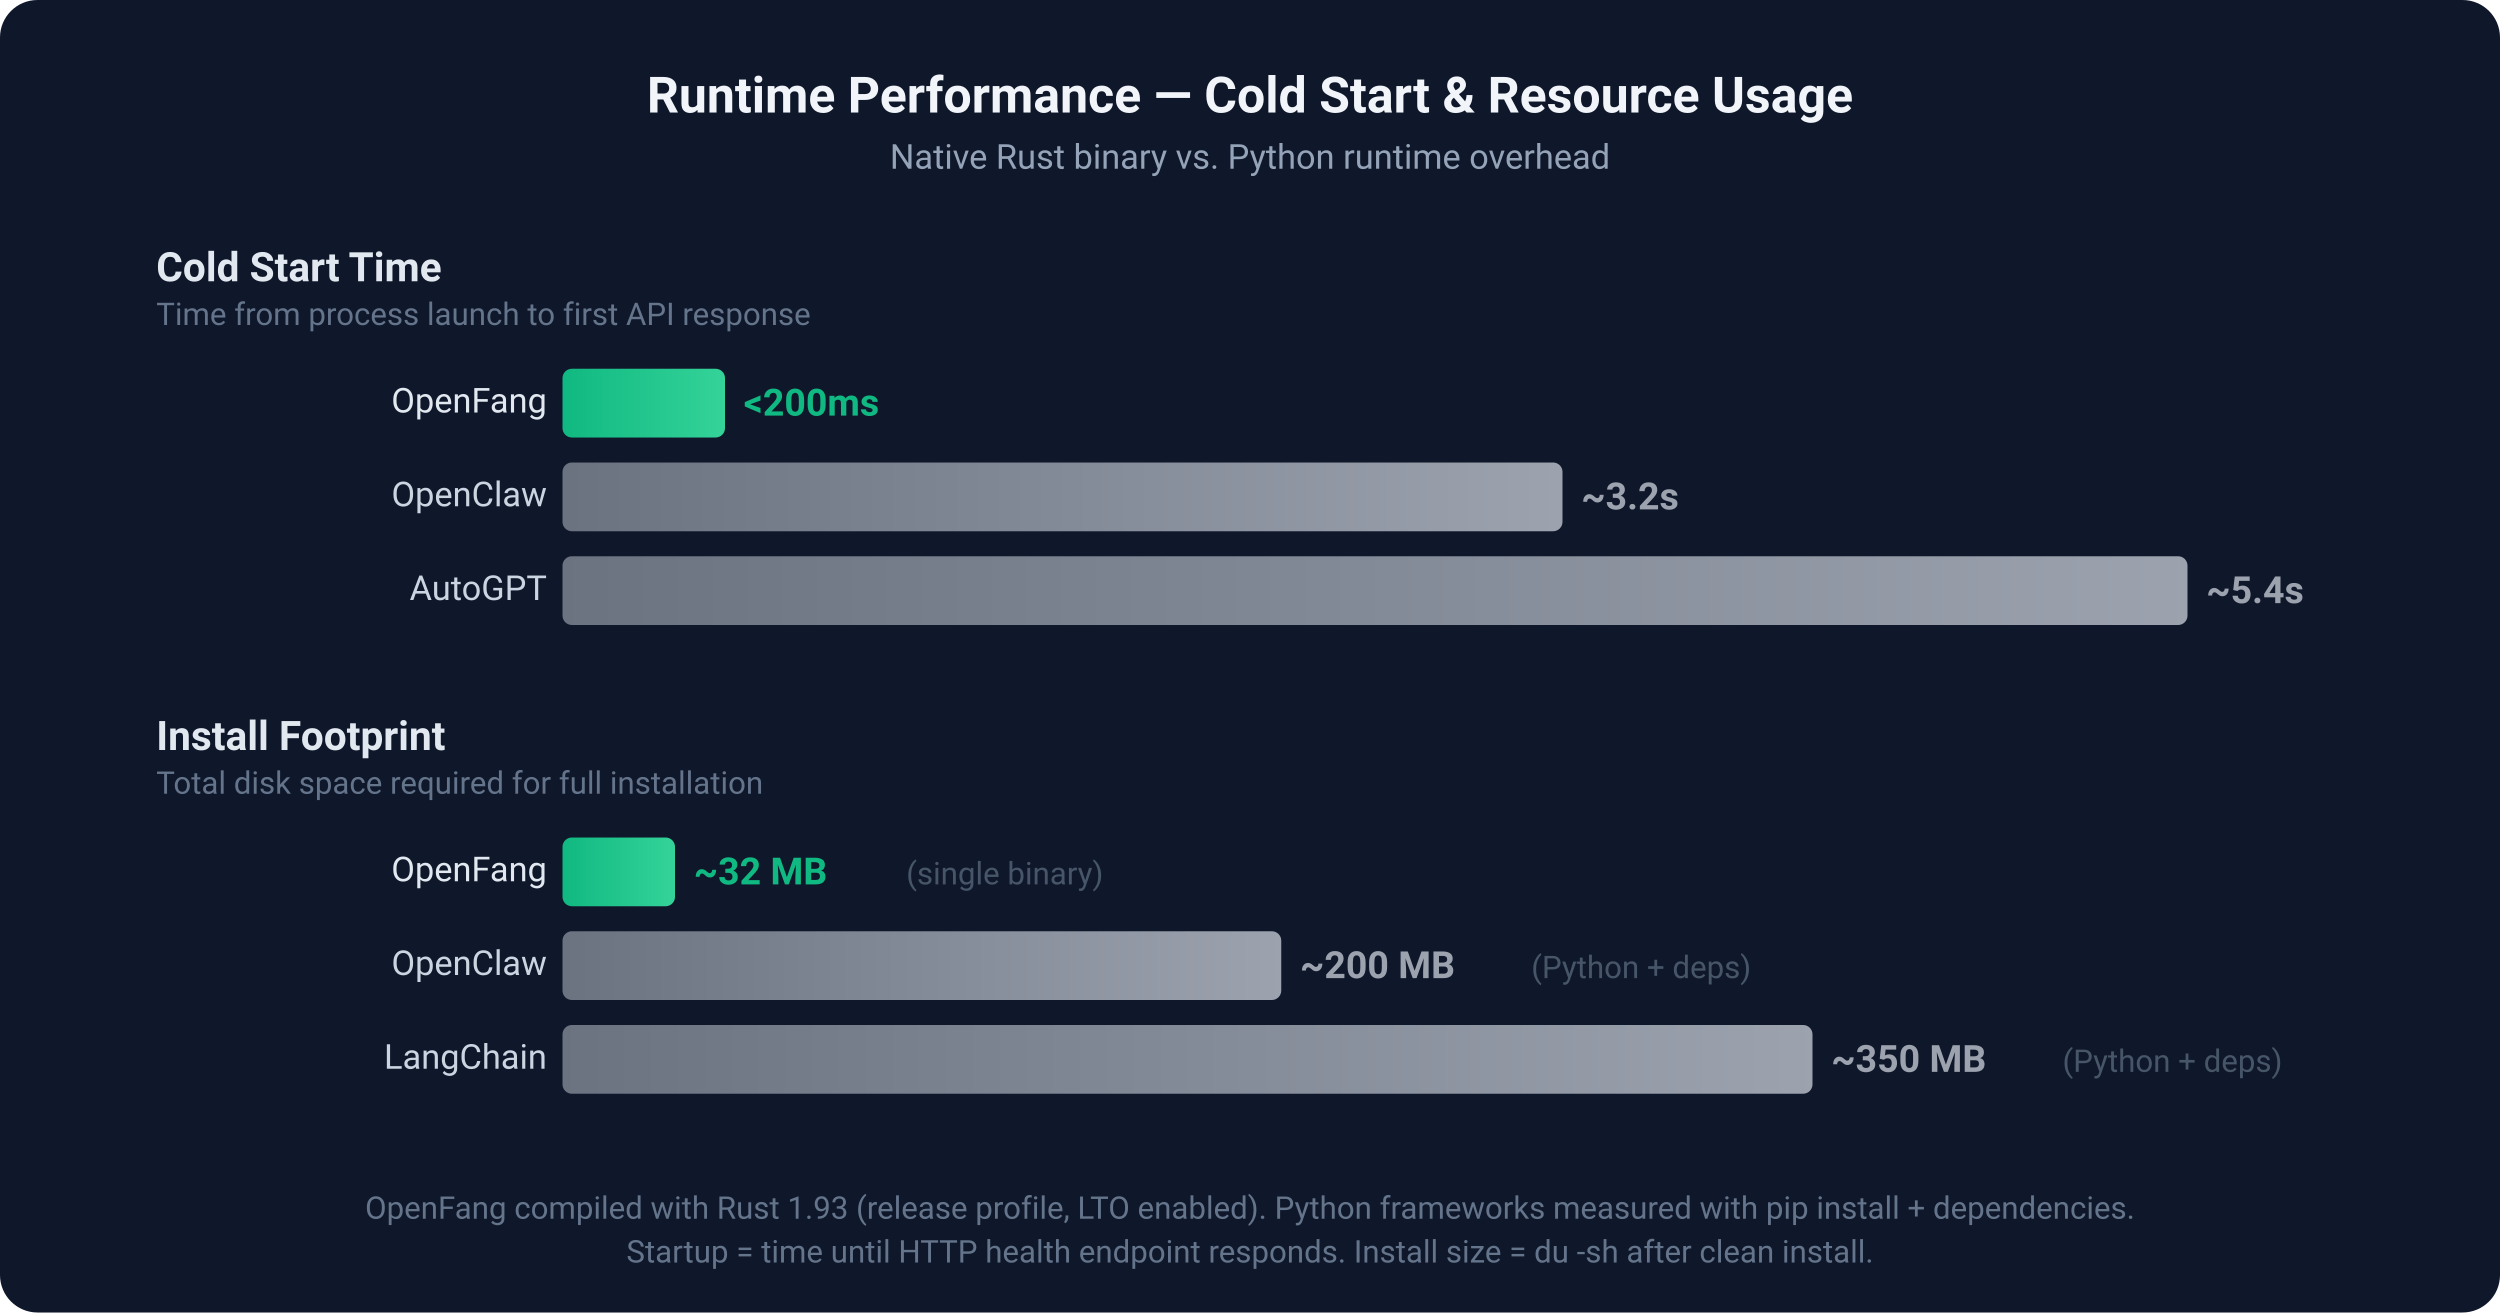
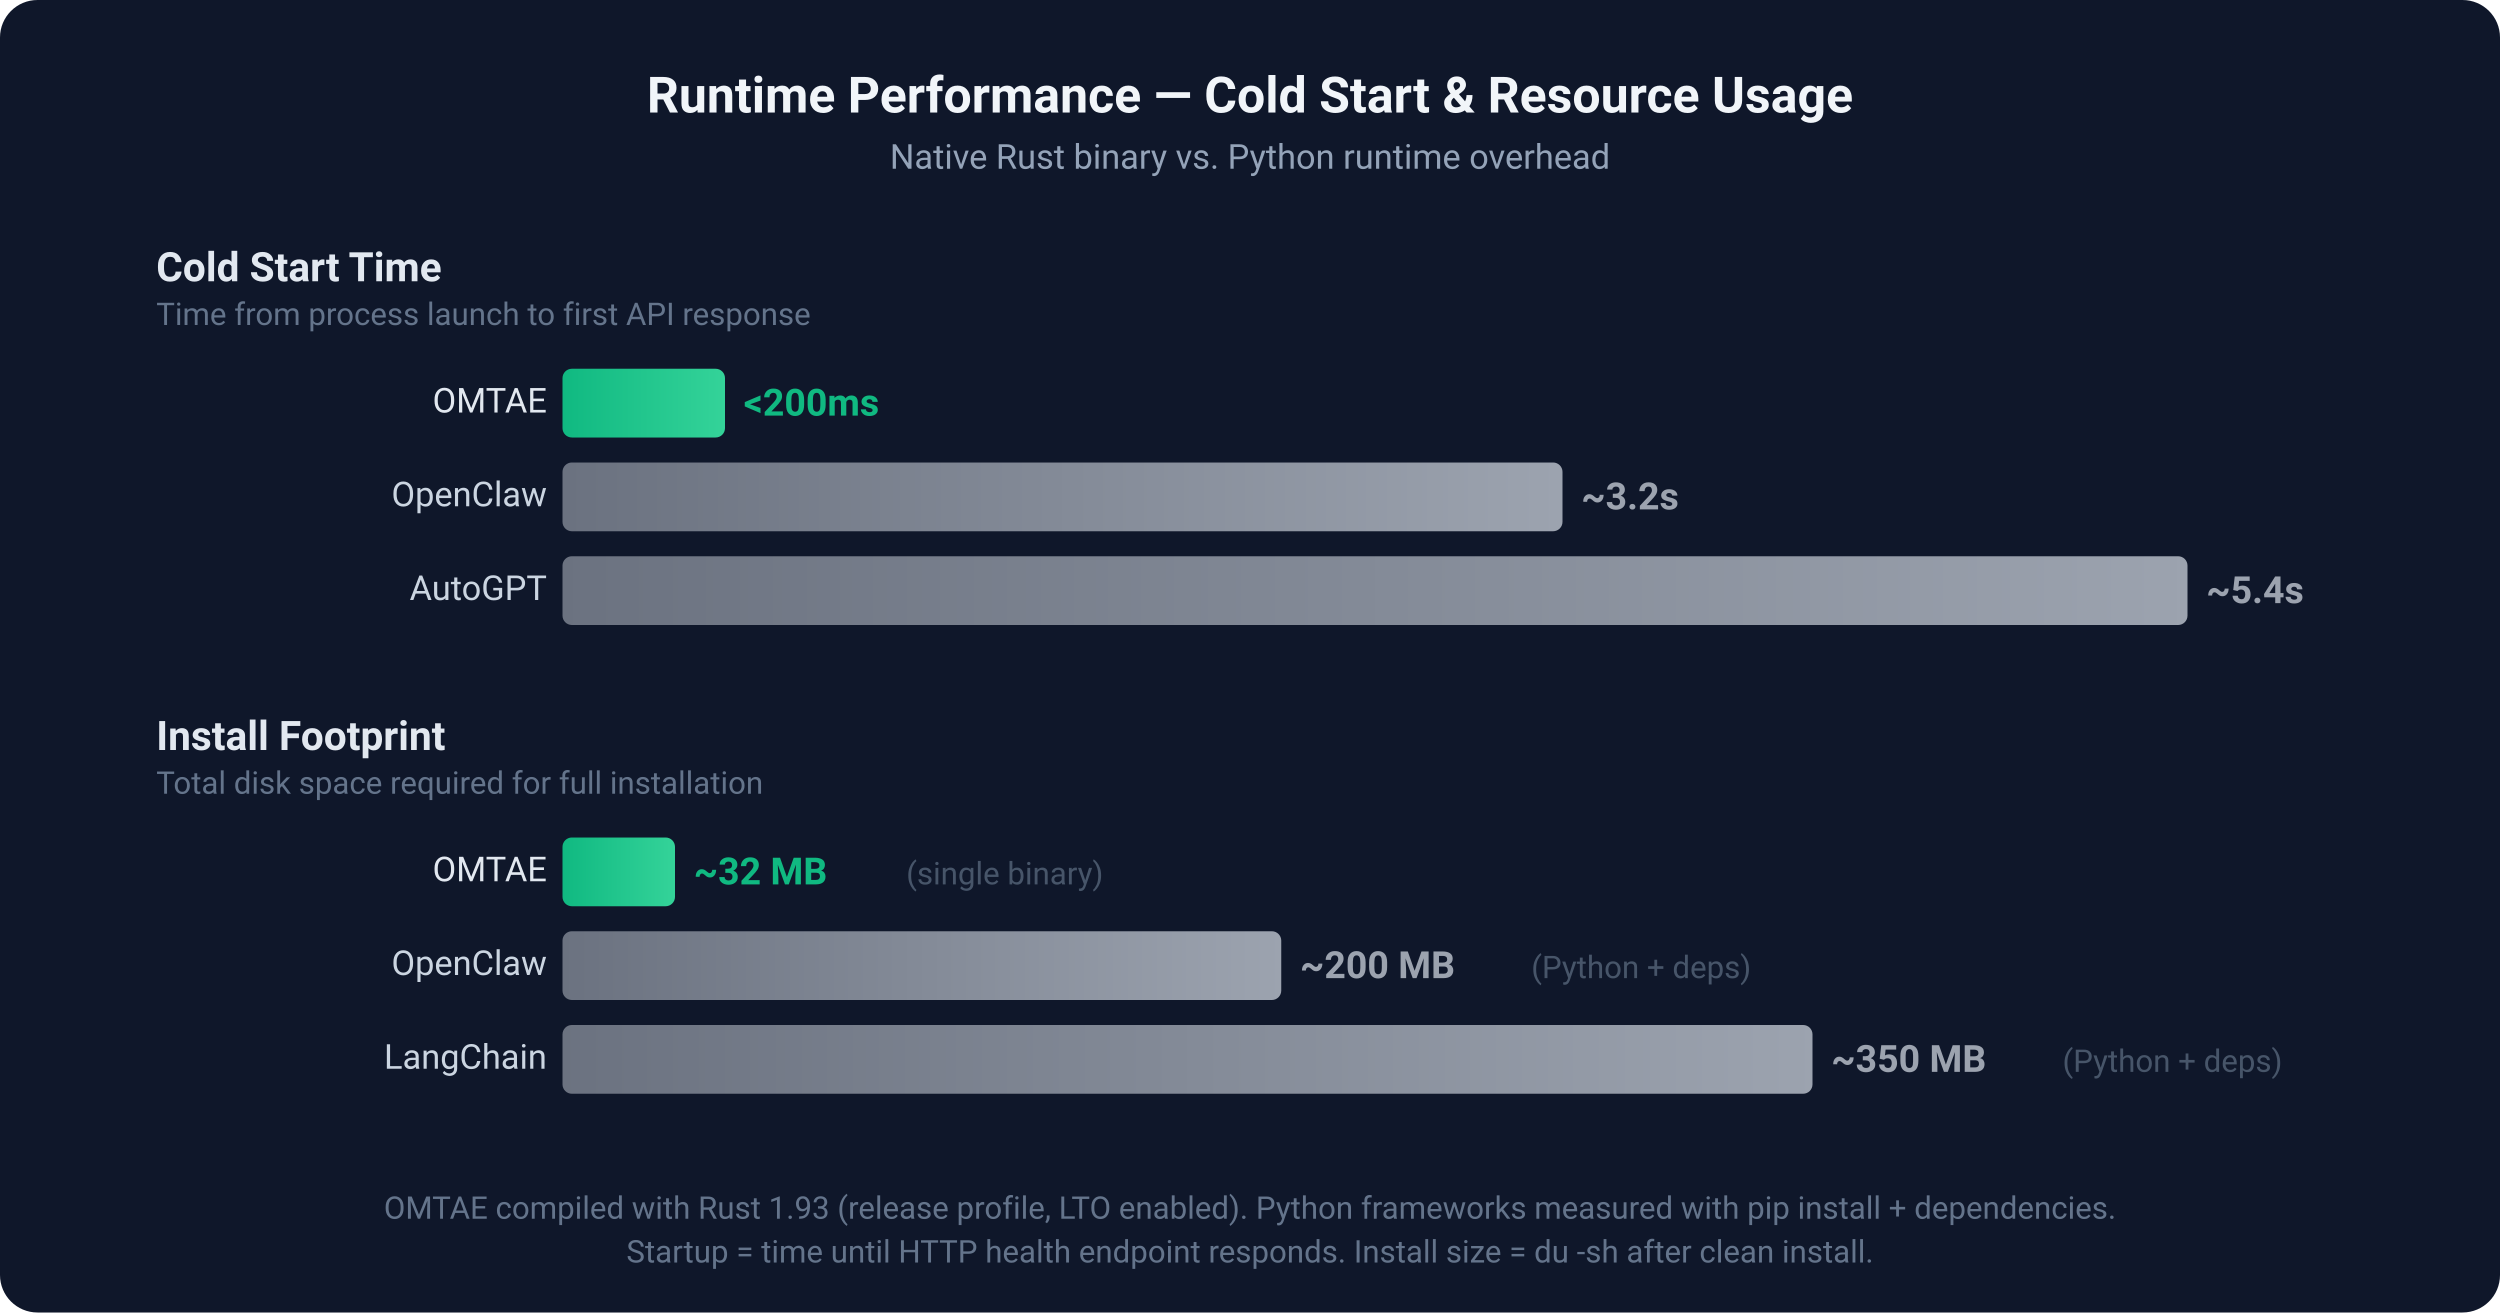
<svg xmlns="http://www.w3.org/2000/svg" viewBox="0 0 800 420" font-family="-apple-system,BlinkMacSystemFont,'Segoe UI',Roboto,Helvetica,Arial,sans-serif">
  <defs>
    <linearGradient id="pf" x1="0" y1="0" x2="1" y2="0">
      <stop offset="0%" stop-color="#10b981" />
      <stop offset="100%" stop-color="#34d399" />
    </linearGradient>
    <linearGradient id="pg" x1="0" y1="0" x2="1" y2="0">
      <stop offset="0%" stop-color="#6b7280" />
      <stop offset="100%" stop-color="#9ca3af" />
    </linearGradient>
  </defs>
  <rect width="800" height="420" rx="12" fill="#0f172a" />
  <text x="400" y="36" text-anchor="middle" fill="#f1f5f9" font-size="16" font-weight="700">Runtime Performance — Cold Start &amp; Resource Usage</text>
  <text x="400" y="54" text-anchor="middle" fill="#94a3b8" font-size="11">Native Rust binary vs. Python runtime overhead</text>
  <text x="50" y="90" fill="#e2e8f0" font-size="13" font-weight="600">Cold Start Time</text>
  <text x="50" y="104" fill="#64748b" font-size="10">Time from process launch to first API response</text>
-   <text x="175" y="132" text-anchor="end" fill="#e2e8f0" font-size="11">OpenFang</text>
+   <text x="175" y="132" text-anchor="end" fill="#e2e8f0" font-size="11">OMTAE</text>
  <rect x="180" y="118" width="52" height="22" rx="3" fill="url(#pf)" />
  <text x="238" y="133" fill="#10b981" font-size="12" font-weight="700">&lt;200ms</text>
  <text x="175" y="162" text-anchor="end" fill="#cbd5e1" font-size="11">OpenClaw</text>
  <rect x="180" y="148" width="320" height="22" rx="3" fill="url(#pg)" />
  <text x="506" y="163" fill="#9ca3af" font-size="12" font-weight="600">~3.2s</text>
  <text x="175" y="192" text-anchor="end" fill="#cbd5e1" font-size="11">AutoGPT</text>
  <rect x="180" y="178" width="520" height="22" rx="3" fill="url(#pg)" />
  <text x="706" y="193" fill="#9ca3af" font-size="12" font-weight="600">~5.4s</text>
  <text x="50" y="240" fill="#e2e8f0" font-size="13" font-weight="600">Install Footprint</text>
  <text x="50" y="254" fill="#64748b" font-size="10">Total disk space required for full installation</text>
-   <text x="175" y="282" text-anchor="end" fill="#e2e8f0" font-size="11">OpenFang</text>
+   <text x="175" y="282" text-anchor="end" fill="#e2e8f0" font-size="11">OMTAE</text>
  <rect x="180" y="268" width="36" height="22" rx="3" fill="url(#pf)" />
  <text x="222" y="283" fill="#10b981" font-size="12" font-weight="700">~32 MB</text>
  <text x="290" y="283" fill="#475569" font-size="10">(single binary)</text>
  <text x="175" y="312" text-anchor="end" fill="#cbd5e1" font-size="11">OpenClaw</text>
  <rect x="180" y="298" width="230" height="22" rx="3" fill="url(#pg)" />
  <text x="416" y="313" fill="#9ca3af" font-size="12" font-weight="600">~200 MB</text>
  <text x="490" y="313" fill="#475569" font-size="10">(Python + deps)</text>
  <text x="175" y="342" text-anchor="end" fill="#cbd5e1" font-size="11">LangChain</text>
  <rect x="180" y="328" width="400" height="22" rx="3" fill="url(#pg)" />
  <text x="586" y="343" fill="#9ca3af" font-size="12" font-weight="600">~350 MB</text>
  <text x="660" y="343" fill="#475569" font-size="10">(Python + deps)</text>
-   <text x="400" y="390" text-anchor="middle" fill="#64748b" font-size="10">OpenFang compiled with Rust 1.93 (release profile, LTO enabled). Python frameworks measured with pip install + dependencies.</text>
+   <text x="400" y="390" text-anchor="middle" fill="#64748b" font-size="10">OMTAE compiled with Rust 1.93 (release profile, LTO enabled). Python frameworks measured with pip install + dependencies.</text>
  <text x="400" y="404" text-anchor="middle" fill="#64748b" font-size="10">Startup = time until HTTP health endpoint responds. Install size = du -sh after clean install.</text>
</svg>
